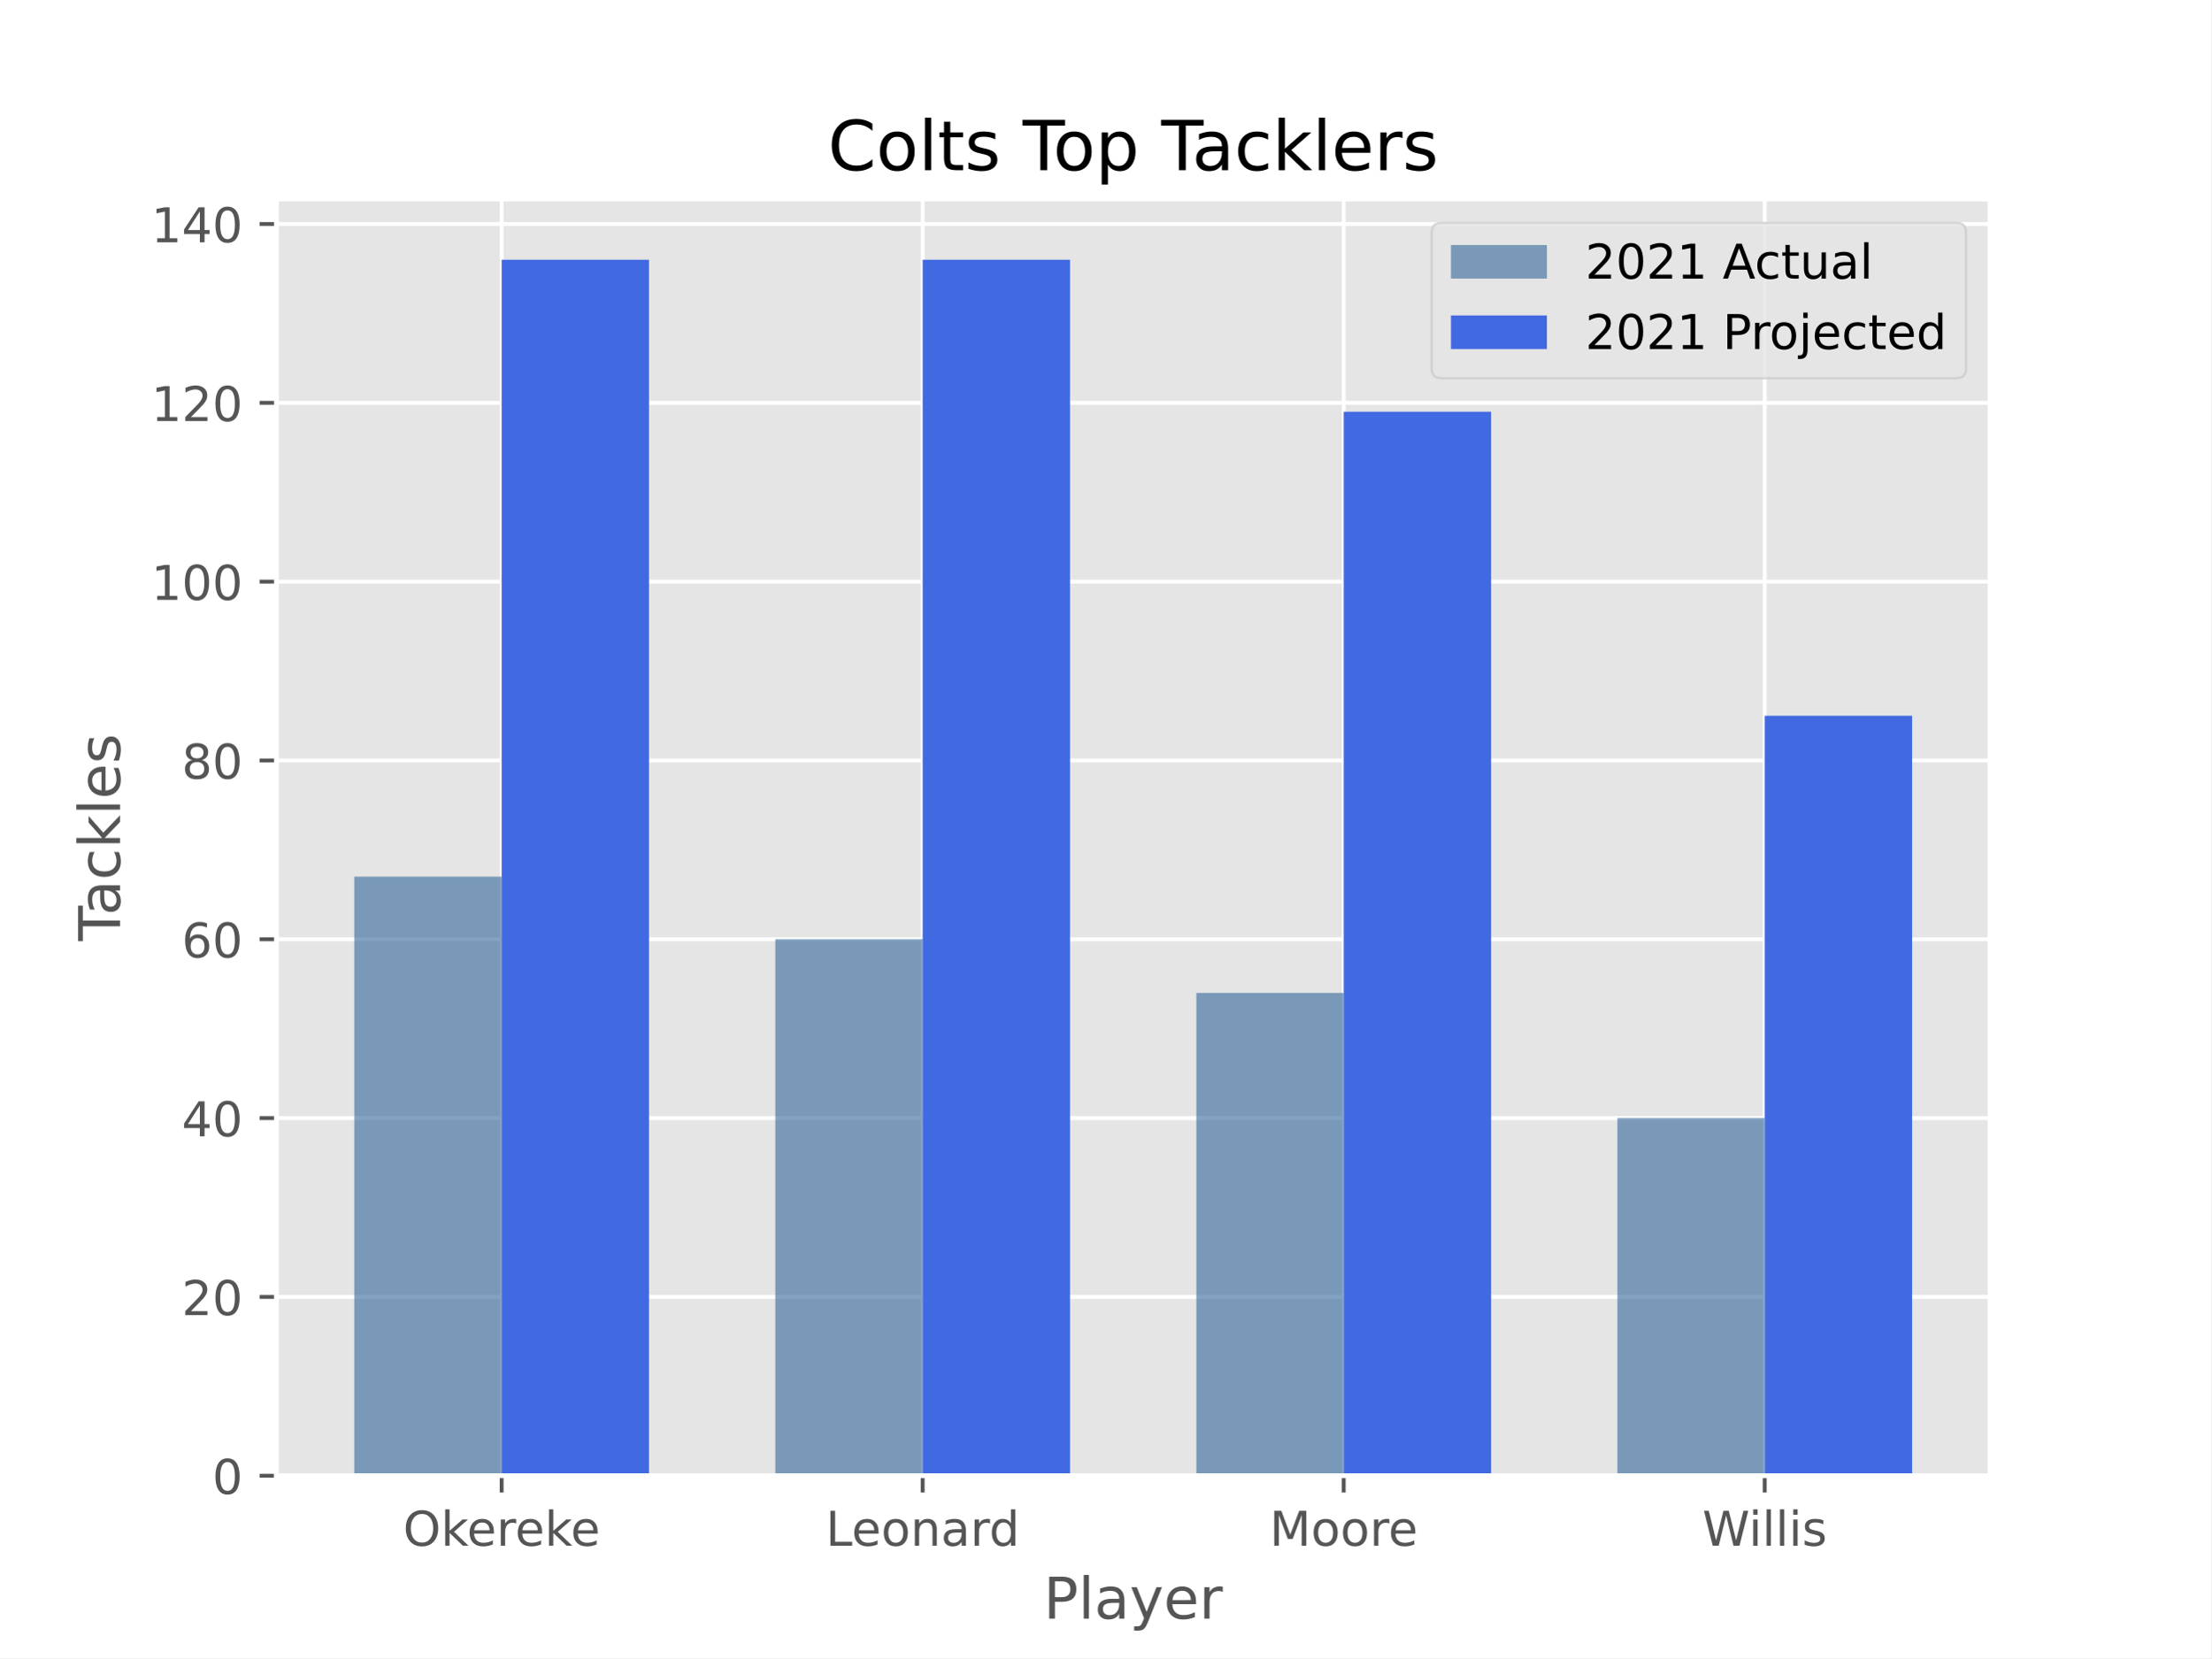
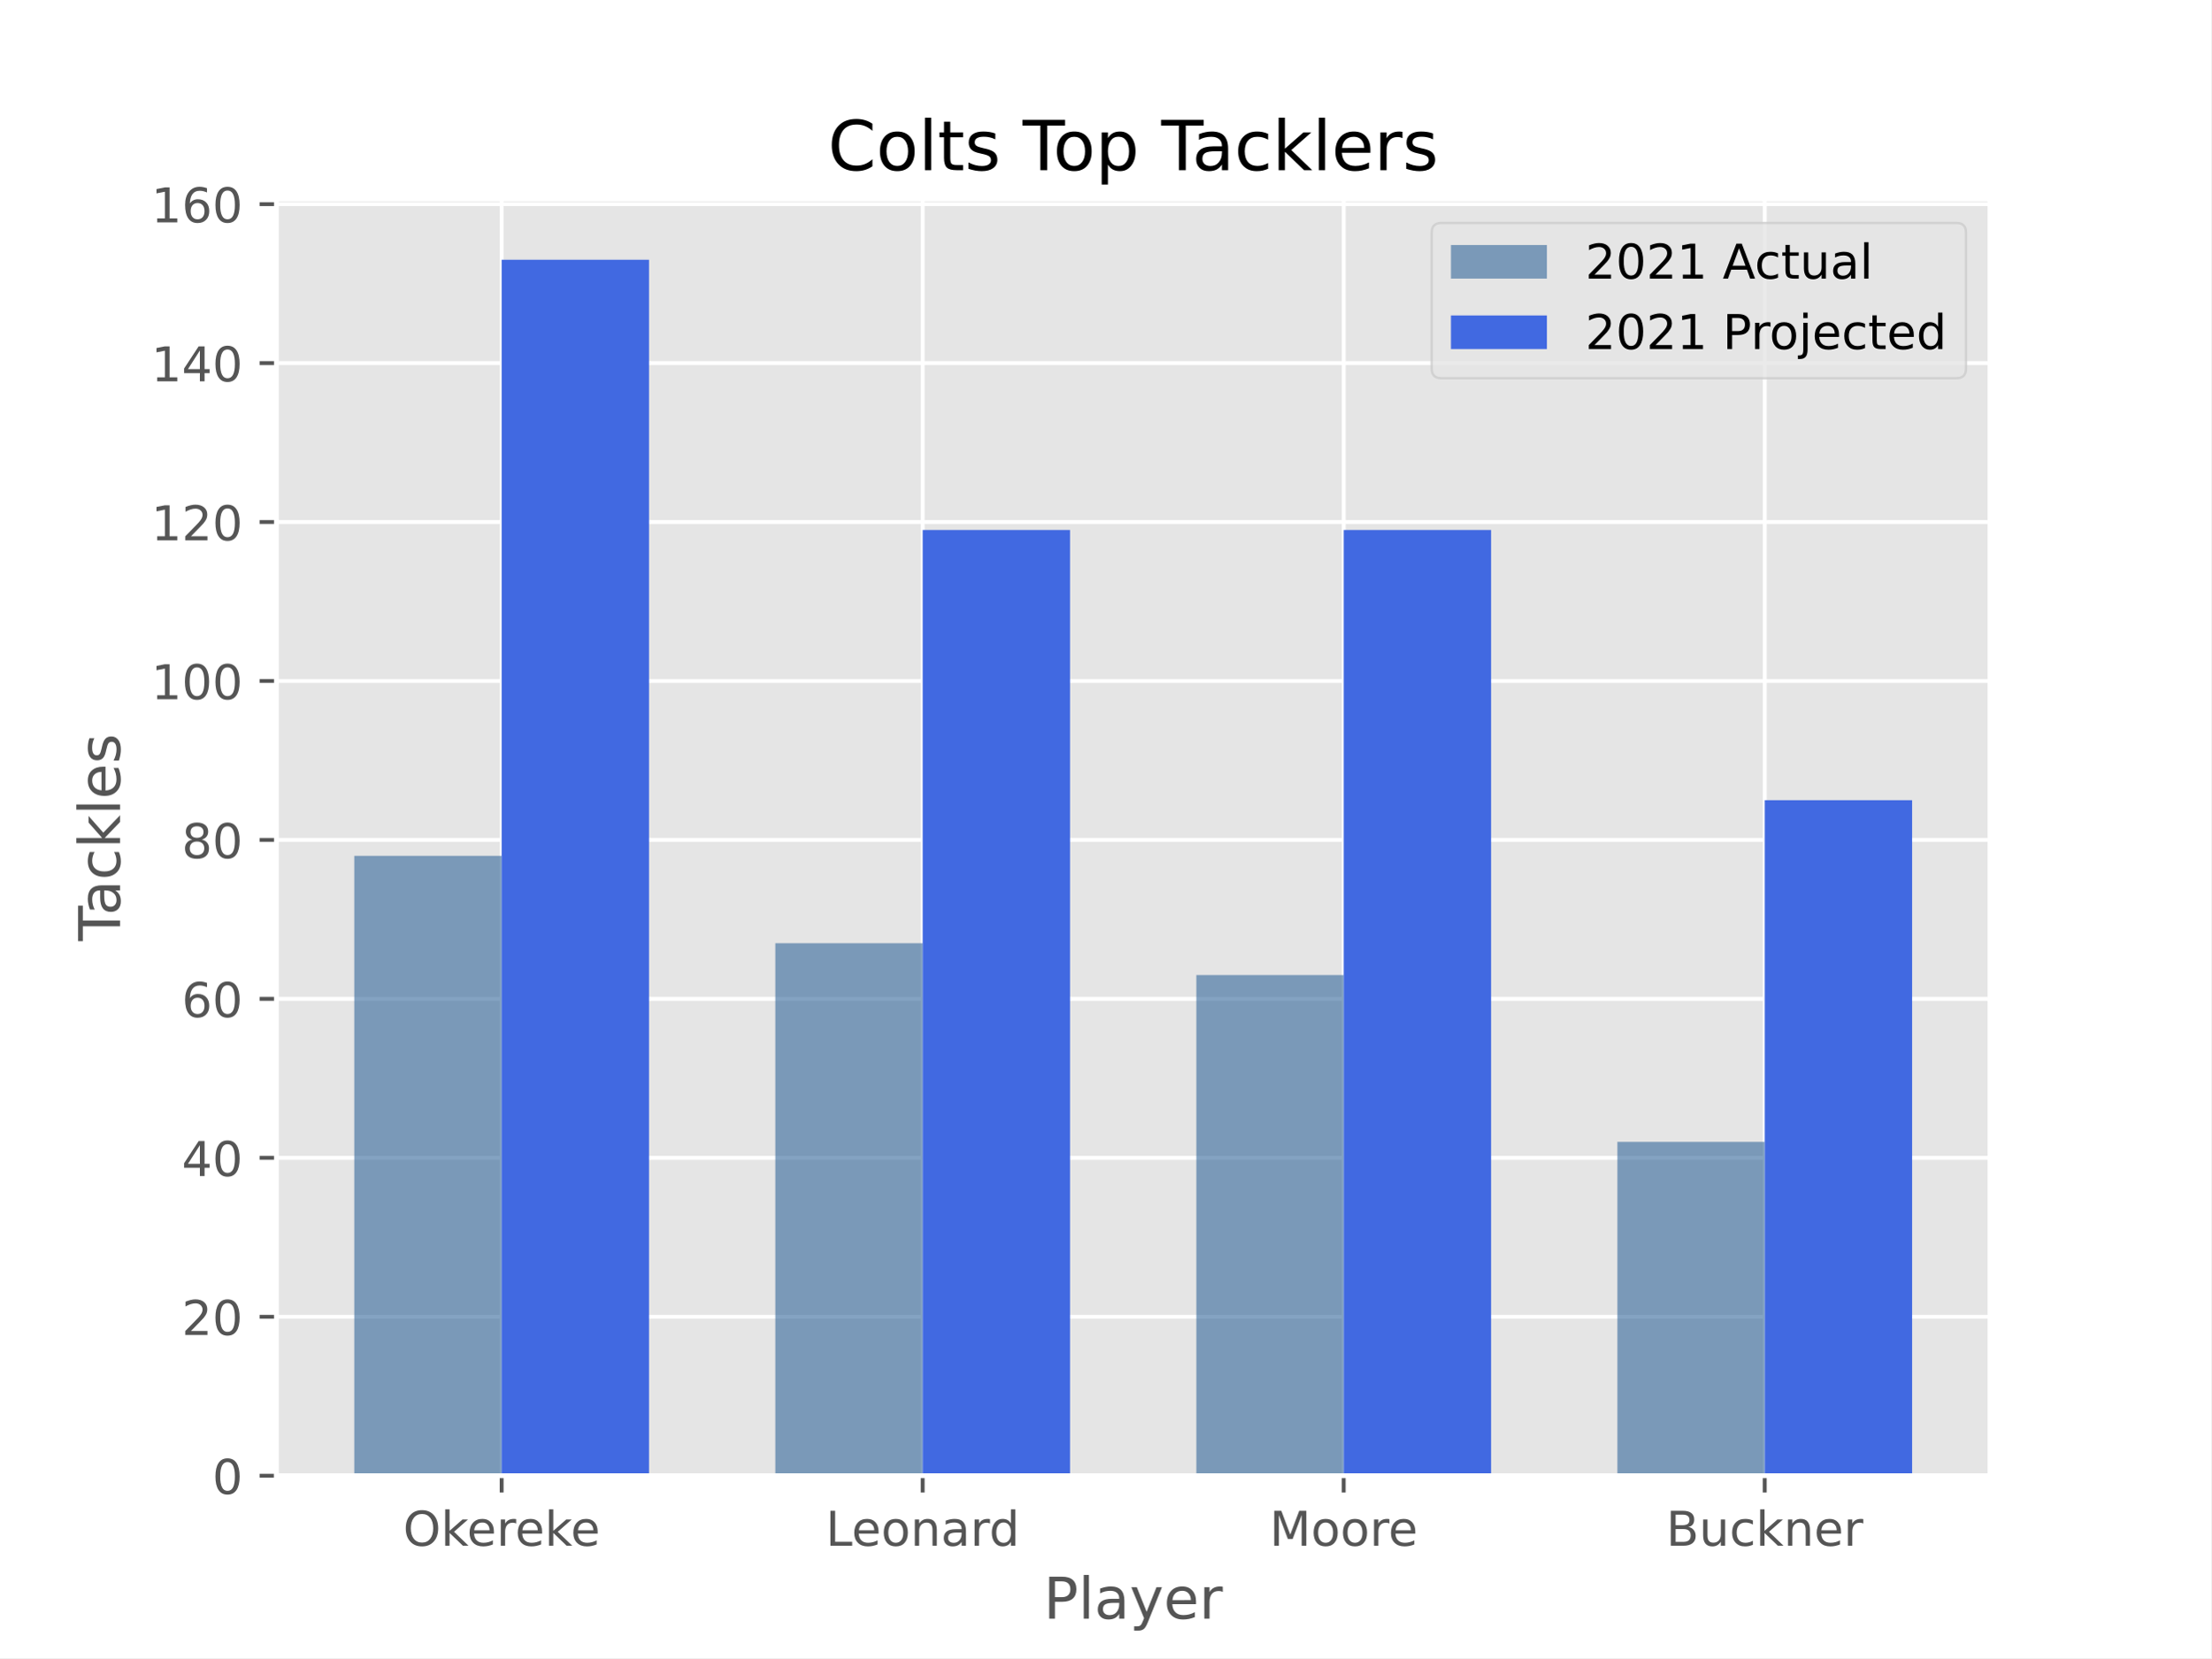
<svg xmlns="http://www.w3.org/2000/svg" xmlns:xlink="http://www.w3.org/1999/xlink" height="345.6pt" version="1.1" viewBox="0 0 460.8 345.6" width="460.8pt">
  <defs>
    <style type="text/css">*{stroke-linecap:butt;stroke-linejoin:round;}</style>
  </defs>
  <g id="figure_1">
    <g id="patch_1">
      <path d="M 0 345.6  L 460.8 345.6  L 460.8 0  L 0 0  z " style="fill:#ffffff;" />
    </g>
    <g id="axes_1">
      <g id="patch_2">
        <path d="M 57.6 307.584  L 414.72 307.584  L 414.72 41.472  L 57.6 41.472  z " style="fill:#e5e5e5;" />
      </g>
      <g id="matplotlib.axis_1">
        <g id="xtick_1">
          <g id="line2d_1">
-             <path clip-path="url(#p0b0ce4351d)" d="M 104.543 307.584  L 104.543 41.472  " style="fill:none;stroke:#ffffff;stroke-linecap:square;stroke-width:0.8;" />
+             <path clip-path="url(#p24db5b4d54)" d="M 104.543 307.584  L 104.543 41.472  " style="fill:none;stroke:#ffffff;stroke-linecap:square;stroke-width:0.8;" />
          </g>
          <g id="line2d_2">
            <defs>
-               <path d="M 0 0  L 0 3.5  " id="m2aa3d19a23" style="stroke:#555555;stroke-width:0.8;" />
-             </defs>
-             <g>
-               <use style="fill:#555555;stroke:#555555;stroke-width:0.8;" x="104.543" xlink:href="#m2aa3d19a23" y="307.584" />
+               <path d="M 0 0  L 0 3.5  " id="m5ac9a5801f" style="stroke:#555555;stroke-width:0.8;" />
+             </defs>
+             <g>
+               <use style="fill:#555555;stroke:#555555;stroke-width:0.8;" x="104.543" xlink:href="#m5ac9a5801f" y="307.584" />
            </g>
          </g>
          <g id="text_1">
            <g style="fill:#555555;" transform="translate(84.00657 322.1824)scale(0.1 -0.1)">
              <defs>
                <path d="M 2522 4238  Q 1834 4238 1429 3725  Q 1025 3213 1025 2328  Q 1025 1447 1429 934  Q 1834 422 2522 422  Q 3209 422 3611 934  Q 4013 1447 4013 2328  Q 4013 3213 3611 3725  Q 3209 4238 2522 4238  z M 2522 4750  Q 3503 4750 4090 4092  Q 4678 3434 4678 2328  Q 4678 1225 4090 567  Q 3503 -91 2522 -91  Q 1538 -91 948 565  Q 359 1222 359 2328  Q 359 3434 948 4092  Q 1538 4750 2522 4750  z " id="DejaVuSans-4f" transform="scale(0.015625)" />
                <path d="M 581 4863  L 1159 4863  L 1159 1991  L 2875 3500  L 3609 3500  L 1753 1863  L 3688 0  L 2938 0  L 1159 1709  L 1159 0  L 581 0  L 581 4863  z " id="DejaVuSans-6b" transform="scale(0.015625)" />
                <path d="M 3597 1894  L 3597 1613  L 953 1613  Q 991 1019 1311 708  Q 1631 397 2203 397  Q 2534 397 2845 478  Q 3156 559 3463 722  L 3463 178  Q 3153 47 2828 -22  Q 2503 -91 2169 -91  Q 1331 -91 842 396  Q 353 884 353 1716  Q 353 2575 817 3079  Q 1281 3584 2069 3584  Q 2775 3584 3186 3129  Q 3597 2675 3597 1894  z M 3022 2063  Q 3016 2534 2758 2815  Q 2500 3097 2075 3097  Q 1594 3097 1305 2825  Q 1016 2553 972 2059  L 3022 2063  z " id="DejaVuSans-65" transform="scale(0.015625)" />
                <path d="M 2631 2963  Q 2534 3019 2420 3045  Q 2306 3072 2169 3072  Q 1681 3072 1420 2755  Q 1159 2438 1159 1844  L 1159 0  L 581 0  L 581 3500  L 1159 3500  L 1159 2956  Q 1341 3275 1631 3429  Q 1922 3584 2338 3584  Q 2397 3584 2469 3576  Q 2541 3569 2628 3553  L 2631 2963  z " id="DejaVuSans-72" transform="scale(0.015625)" />
              </defs>
              <use xlink:href="#DejaVuSans-4f" />
              <use x="78.711" xlink:href="#DejaVuSans-6b" />
              <use x="132.996" xlink:href="#DejaVuSans-65" />
              <use x="194.52" xlink:href="#DejaVuSans-72" />
              <use x="233.383" xlink:href="#DejaVuSans-65" />
              <use x="294.906" xlink:href="#DejaVuSans-6b" />
              <use x="349.191" xlink:href="#DejaVuSans-65" />
            </g>
          </g>
        </g>
        <g id="xtick_2">
          <g id="line2d_3">
-             <path clip-path="url(#p0b0ce4351d)" d="M 192.288 307.584  L 192.288 41.472  " style="fill:none;stroke:#ffffff;stroke-linecap:square;stroke-width:0.8;" />
+             <path clip-path="url(#p24db5b4d54)" d="M 192.288 307.584  L 192.288 41.472  " style="fill:none;stroke:#ffffff;stroke-linecap:square;stroke-width:0.8;" />
          </g>
          <g id="line2d_4">
            <g>
-               <use style="fill:#555555;stroke:#555555;stroke-width:0.8;" x="192.288" xlink:href="#m2aa3d19a23" y="307.584" />
+               <use style="fill:#555555;stroke:#555555;stroke-width:0.8;" x="192.288" xlink:href="#m5ac9a5801f" y="307.584" />
            </g>
          </g>
          <g id="text_2">
            <g style="fill:#555555;" transform="translate(172.0784 322.1824)scale(0.1 -0.1)">
              <defs>
                <path d="M 628 4666  L 1259 4666  L 1259 531  L 3531 531  L 3531 0  L 628 0  L 628 4666  z " id="DejaVuSans-4c" transform="scale(0.015625)" />
                <path d="M 1959 3097  Q 1497 3097 1228 2736  Q 959 2375 959 1747  Q 959 1119 1226 758  Q 1494 397 1959 397  Q 2419 397 2687 759  Q 2956 1122 2956 1747  Q 2956 2369 2687 2733  Q 2419 3097 1959 3097  z M 1959 3584  Q 2709 3584 3137 3096  Q 3566 2609 3566 1747  Q 3566 888 3137 398  Q 2709 -91 1959 -91  Q 1206 -91 779 398  Q 353 888 353 1747  Q 353 2609 779 3096  Q 1206 3584 1959 3584  z " id="DejaVuSans-6f" transform="scale(0.015625)" />
                <path d="M 3513 2113  L 3513 0  L 2938 0  L 2938 2094  Q 2938 2591 2744 2837  Q 2550 3084 2163 3084  Q 1697 3084 1428 2787  Q 1159 2491 1159 1978  L 1159 0  L 581 0  L 581 3500  L 1159 3500  L 1159 2956  Q 1366 3272 1645 3428  Q 1925 3584 2291 3584  Q 2894 3584 3203 3211  Q 3513 2838 3513 2113  z " id="DejaVuSans-6e" transform="scale(0.015625)" />
                <path d="M 2194 1759  Q 1497 1759 1228 1600  Q 959 1441 959 1056  Q 959 750 1161 570  Q 1363 391 1709 391  Q 2188 391 2477 730  Q 2766 1069 2766 1631  L 2766 1759  L 2194 1759  z M 3341 1997  L 3341 0  L 2766 0  L 2766 531  Q 2569 213 2275 61  Q 1981 -91 1556 -91  Q 1019 -91 701 211  Q 384 513 384 1019  Q 384 1609 779 1909  Q 1175 2209 1959 2209  L 2766 2209  L 2766 2266  Q 2766 2663 2505 2880  Q 2244 3097 1772 3097  Q 1472 3097 1187 3025  Q 903 2953 641 2809  L 641 3341  Q 956 3463 1253 3523  Q 1550 3584 1831 3584  Q 2591 3584 2966 3190  Q 3341 2797 3341 1997  z " id="DejaVuSans-61" transform="scale(0.015625)" />
                <path d="M 2906 2969  L 2906 4863  L 3481 4863  L 3481 0  L 2906 0  L 2906 525  Q 2725 213 2448 61  Q 2172 -91 1784 -91  Q 1150 -91 751 415  Q 353 922 353 1747  Q 353 2572 751 3078  Q 1150 3584 1784 3584  Q 2172 3584 2448 3432  Q 2725 3281 2906 2969  z M 947 1747  Q 947 1113 1208 752  Q 1469 391 1925 391  Q 2381 391 2643 752  Q 2906 1113 2906 1747  Q 2906 2381 2643 2742  Q 2381 3103 1925 3103  Q 1469 3103 1208 2742  Q 947 2381 947 1747  z " id="DejaVuSans-64" transform="scale(0.015625)" />
              </defs>
              <use xlink:href="#DejaVuSans-4c" />
              <use x="53.963" xlink:href="#DejaVuSans-65" />
              <use x="115.486" xlink:href="#DejaVuSans-6f" />
              <use x="176.668" xlink:href="#DejaVuSans-6e" />
              <use x="240.047" xlink:href="#DejaVuSans-61" />
              <use x="301.326" xlink:href="#DejaVuSans-72" />
              <use x="340.689" xlink:href="#DejaVuSans-64" />
            </g>
          </g>
        </g>
        <g id="xtick_3">
          <g id="line2d_5">
-             <path clip-path="url(#p0b0ce4351d)" d="M 280.032 307.584  L 280.032 41.472  " style="fill:none;stroke:#ffffff;stroke-linecap:square;stroke-width:0.8;" />
+             <path clip-path="url(#p24db5b4d54)" d="M 280.032 307.584  L 280.032 41.472  " style="fill:none;stroke:#ffffff;stroke-linecap:square;stroke-width:0.8;" />
          </g>
          <g id="line2d_6">
            <g>
-               <use style="fill:#555555;stroke:#555555;stroke-width:0.8;" x="280.032" xlink:href="#m2aa3d19a23" y="307.584" />
+               <use style="fill:#555555;stroke:#555555;stroke-width:0.8;" x="280.032" xlink:href="#m5ac9a5801f" y="307.584" />
            </g>
          </g>
          <g id="text_3">
            <g style="fill:#555555;" transform="translate(264.5799 322.1824)scale(0.1 -0.1)">
              <defs>
                <path d="M 628 4666  L 1569 4666  L 2759 1491  L 3956 4666  L 4897 4666  L 4897 0  L 4281 0  L 4281 4097  L 3078 897  L 2444 897  L 1241 4097  L 1241 0  L 628 0  L 628 4666  z " id="DejaVuSans-4d" transform="scale(0.015625)" />
              </defs>
              <use xlink:href="#DejaVuSans-4d" />
              <use x="86.279" xlink:href="#DejaVuSans-6f" />
              <use x="147.461" xlink:href="#DejaVuSans-6f" />
              <use x="208.643" xlink:href="#DejaVuSans-72" />
              <use x="247.506" xlink:href="#DejaVuSans-65" />
            </g>
          </g>
        </g>
        <g id="xtick_4">
          <g id="line2d_7">
-             <path clip-path="url(#p0b0ce4351d)" d="M 367.777 307.584  L 367.777 41.472  " style="fill:none;stroke:#ffffff;stroke-linecap:square;stroke-width:0.8;" />
+             <path clip-path="url(#p24db5b4d54)" d="M 367.777 307.584  L 367.777 41.472  " style="fill:none;stroke:#ffffff;stroke-linecap:square;stroke-width:0.8;" />
          </g>
          <g id="line2d_8">
            <g>
-               <use style="fill:#555555;stroke:#555555;stroke-width:0.8;" x="367.777" xlink:href="#m2aa3d19a23" y="307.584" />
+               <use style="fill:#555555;stroke:#555555;stroke-width:0.8;" x="367.777" xlink:href="#m5ac9a5801f" y="307.584" />
            </g>
          </g>
          <g id="text_4">
-             <g style="fill:#555555;" transform="translate(354.7845 322.1824)scale(0.1 -0.1)">
-               <defs>
-                 <path d="M 213 4666  L 850 4666  L 1831 722  L 2809 4666  L 3519 4666  L 4500 722  L 5478 4666  L 6119 4666  L 4947 0  L 4153 0  L 3169 4050  L 2175 0  L 1381 0  L 213 4666  z " id="DejaVuSans-57" transform="scale(0.015625)" />
-                 <path d="M 603 3500  L 1178 3500  L 1178 0  L 603 0  L 603 3500  z M 603 4863  L 1178 4863  L 1178 4134  L 603 4134  L 603 4863  z " id="DejaVuSans-69" transform="scale(0.015625)" />
-                 <path d="M 603 4863  L 1178 4863  L 1178 0  L 603 0  L 603 4863  z " id="DejaVuSans-6c" transform="scale(0.015625)" />
-                 <path d="M 2834 3397  L 2834 2853  Q 2591 2978 2328 3040  Q 2066 3103 1784 3103  Q 1356 3103 1142 2972  Q 928 2841 928 2578  Q 928 2378 1081 2264  Q 1234 2150 1697 2047  L 1894 2003  Q 2506 1872 2764 1633  Q 3022 1394 3022 966  Q 3022 478 2636 193  Q 2250 -91 1575 -91  Q 1294 -91 989 -36  Q 684 19 347 128  L 347 722  Q 666 556 975 473  Q 1284 391 1588 391  Q 1994 391 2212 530  Q 2431 669 2431 922  Q 2431 1156 2273 1281  Q 2116 1406 1581 1522  L 1381 1569  Q 847 1681 609 1914  Q 372 2147 372 2553  Q 372 3047 722 3315  Q 1072 3584 1716 3584  Q 2034 3584 2315 3537  Q 2597 3491 2834 3397  z " id="DejaVuSans-73" transform="scale(0.015625)" />
-               </defs>
-               <use xlink:href="#DejaVuSans-57" />
-               <use x="96.627" xlink:href="#DejaVuSans-69" />
-               <use x="124.41" xlink:href="#DejaVuSans-6c" />
-               <use x="152.193" xlink:href="#DejaVuSans-6c" />
-               <use x="179.977" xlink:href="#DejaVuSans-69" />
-               <use x="207.76" xlink:href="#DejaVuSans-73" />
+             <g style="fill:#555555;" transform="translate(347.2322 322.1824)scale(0.1 -0.1)">
+               <defs>
+                 <path d="M 1259 2228  L 1259 519  L 2272 519  Q 2781 519 3026 730  Q 3272 941 3272 1375  Q 3272 1813 3026 2020  Q 2781 2228 2272 2228  L 1259 2228  z M 1259 4147  L 1259 2741  L 2194 2741  Q 2656 2741 2882 2914  Q 3109 3088 3109 3444  Q 3109 3797 2882 3972  Q 2656 4147 2194 4147  L 1259 4147  z M 628 4666  L 2241 4666  Q 2963 4666 3353 4366  Q 3744 4066 3744 3513  Q 3744 3084 3544 2831  Q 3344 2578 2956 2516  Q 3422 2416 3680 2098  Q 3938 1781 3938 1306  Q 3938 681 3513 340  Q 3088 0 2303 0  L 628 0  L 628 4666  z " id="DejaVuSans-42" transform="scale(0.015625)" />
+                 <path d="M 544 1381  L 544 3500  L 1119 3500  L 1119 1403  Q 1119 906 1312 657  Q 1506 409 1894 409  Q 2359 409 2629 706  Q 2900 1003 2900 1516  L 2900 3500  L 3475 3500  L 3475 0  L 2900 0  L 2900 538  Q 2691 219 2414 64  Q 2138 -91 1772 -91  Q 1169 -91 856 284  Q 544 659 544 1381  z M 1991 3584  L 1991 3584  z " id="DejaVuSans-75" transform="scale(0.015625)" />
+                 <path d="M 3122 3366  L 3122 2828  Q 2878 2963 2633 3030  Q 2388 3097 2138 3097  Q 1578 3097 1268 2742  Q 959 2388 959 1747  Q 959 1106 1268 751  Q 1578 397 2138 397  Q 2388 397 2633 464  Q 2878 531 3122 666  L 3122 134  Q 2881 22 2623 -34  Q 2366 -91 2075 -91  Q 1284 -91 818 406  Q 353 903 353 1747  Q 353 2603 823 3093  Q 1294 3584 2113 3584  Q 2378 3584 2631 3529  Q 2884 3475 3122 3366  z " id="DejaVuSans-63" transform="scale(0.015625)" />
+               </defs>
+               <use xlink:href="#DejaVuSans-42" />
+               <use x="68.604" xlink:href="#DejaVuSans-75" />
+               <use x="131.982" xlink:href="#DejaVuSans-63" />
+               <use x="186.963" xlink:href="#DejaVuSans-6b" />
+               <use x="244.873" xlink:href="#DejaVuSans-6e" />
+               <use x="308.252" xlink:href="#DejaVuSans-65" />
+               <use x="369.775" xlink:href="#DejaVuSans-72" />
            </g>
          </g>
        </g>
        <g id="text_5">
          <g style="fill:#555555;" transform="translate(217.4888 337.3802)scale(0.12 -0.12)">
            <defs>
              <path d="M 1259 4147  L 1259 2394  L 2053 2394  Q 2494 2394 2734 2622  Q 2975 2850 2975 3272  Q 2975 3691 2734 3919  Q 2494 4147 2053 4147  L 1259 4147  z M 628 4666  L 2053 4666  Q 2838 4666 3239 4311  Q 3641 3956 3641 3272  Q 3641 2581 3239 2228  Q 2838 1875 2053 1875  L 1259 1875  L 1259 0  L 628 0  L 628 4666  z " id="DejaVuSans-50" transform="scale(0.015625)" />
+               <path d="M 603 4863  L 1178 4863  L 1178 0  L 603 0  L 603 4863  z " id="DejaVuSans-6c" transform="scale(0.015625)" />
              <path d="M 2059 -325  Q 1816 -950 1584 -1140  Q 1353 -1331 966 -1331  L 506 -1331  L 506 -850  L 844 -850  Q 1081 -850 1212 -737  Q 1344 -625 1503 -206  L 1606 56  L 191 3500  L 800 3500  L 1894 763  L 2988 3500  L 3597 3500  L 2059 -325  z " id="DejaVuSans-79" transform="scale(0.015625)" />
            </defs>
            <use xlink:href="#DejaVuSans-50" />
            <use x="60.303" xlink:href="#DejaVuSans-6c" />
            <use x="88.086" xlink:href="#DejaVuSans-61" />
            <use x="149.365" xlink:href="#DejaVuSans-79" />
            <use x="208.545" xlink:href="#DejaVuSans-65" />
            <use x="270.068" xlink:href="#DejaVuSans-72" />
          </g>
        </g>
      </g>
      <g id="matplotlib.axis_2">
        <g id="ytick_1">
          <g id="line2d_9">
-             <path clip-path="url(#p0b0ce4351d)" d="M 57.6 307.584  L 414.72 307.584  " style="fill:none;stroke:#ffffff;stroke-linecap:square;stroke-width:0.8;" />
+             <path clip-path="url(#p24db5b4d54)" d="M 57.6 307.584  L 414.72 307.584  " style="fill:none;stroke:#ffffff;stroke-linecap:square;stroke-width:0.8;" />
          </g>
          <g id="line2d_10">
            <defs>
-               <path d="M 0 0  L -3.5 0  " id="m1b03a08c2b" style="stroke:#555555;stroke-width:0.8;" />
-             </defs>
-             <g>
-               <use style="fill:#555555;stroke:#555555;stroke-width:0.8;" x="57.6" xlink:href="#m1b03a08c2b" y="307.584" />
+               <path d="M 0 0  L -3.5 0  " id="m548e62118c" style="stroke:#555555;stroke-width:0.8;" />
+             </defs>
+             <g>
+               <use style="fill:#555555;stroke:#555555;stroke-width:0.8;" x="57.6" xlink:href="#m548e62118c" y="307.584" />
            </g>
          </g>
          <g id="text_6">
            <g style="fill:#555555;" transform="translate(44.2375 311.3832)scale(0.1 -0.1)">
              <defs>
                <path d="M 2034 4250  Q 1547 4250 1301 3770  Q 1056 3291 1056 2328  Q 1056 1369 1301 889  Q 1547 409 2034 409  Q 2525 409 2770 889  Q 3016 1369 3016 2328  Q 3016 3291 2770 3770  Q 2525 4250 2034 4250  z M 2034 4750  Q 2819 4750 3233 4129  Q 3647 3509 3647 2328  Q 3647 1150 3233 529  Q 2819 -91 2034 -91  Q 1250 -91 836 529  Q 422 1150 422 2328  Q 422 3509 836 4129  Q 1250 4750 2034 4750  z " id="DejaVuSans-30" transform="scale(0.015625)" />
              </defs>
              <use xlink:href="#DejaVuSans-30" />
            </g>
          </g>
        </g>
        <g id="ytick_2">
          <g id="line2d_11">
-             <path clip-path="url(#p0b0ce4351d)" d="M 57.6 270.313  L 414.72 270.313  " style="fill:none;stroke:#ffffff;stroke-linecap:square;stroke-width:0.8;" />
+             <path clip-path="url(#p24db5b4d54)" d="M 57.6 274.455  L 414.72 274.455  " style="fill:none;stroke:#ffffff;stroke-linecap:square;stroke-width:0.8;" />
          </g>
          <g id="line2d_12">
            <g>
-               <use style="fill:#555555;stroke:#555555;stroke-width:0.8;" x="57.6" xlink:href="#m1b03a08c2b" y="270.313" />
+               <use style="fill:#555555;stroke:#555555;stroke-width:0.8;" x="57.6" xlink:href="#m548e62118c" y="274.455" />
            </g>
          </g>
          <g id="text_7">
-             <g style="fill:#555555;" transform="translate(37.875 274.1126)scale(0.1 -0.1)">
+             <g style="fill:#555555;" transform="translate(37.875 278.2538)scale(0.1 -0.1)">
              <defs>
                <path d="M 1228 531  L 3431 531  L 3431 0  L 469 0  L 469 531  Q 828 903 1448 1529  Q 2069 2156 2228 2338  Q 2531 2678 2651 2914  Q 2772 3150 2772 3378  Q 2772 3750 2511 3984  Q 2250 4219 1831 4219  Q 1534 4219 1204 4116  Q 875 4013 500 3803  L 500 4441  Q 881 4594 1212 4672  Q 1544 4750 1819 4750  Q 2544 4750 2975 4387  Q 3406 4025 3406 3419  Q 3406 3131 3298 2873  Q 3191 2616 2906 2266  Q 2828 2175 2409 1742  Q 1991 1309 1228 531  z " id="DejaVuSans-32" transform="scale(0.015625)" />
              </defs>
              <use xlink:href="#DejaVuSans-32" />
              <use x="63.623" xlink:href="#DejaVuSans-30" />
            </g>
          </g>
        </g>
        <g id="ytick_3">
          <g id="line2d_13">
-             <path clip-path="url(#p0b0ce4351d)" d="M 57.6 233.043  L 414.72 233.043  " style="fill:none;stroke:#ffffff;stroke-linecap:square;stroke-width:0.8;" />
+             <path clip-path="url(#p24db5b4d54)" d="M 57.6 241.325  L 414.72 241.325  " style="fill:none;stroke:#ffffff;stroke-linecap:square;stroke-width:0.8;" />
          </g>
          <g id="line2d_14">
            <g>
-               <use style="fill:#555555;stroke:#555555;stroke-width:0.8;" x="57.6" xlink:href="#m1b03a08c2b" y="233.043" />
+               <use style="fill:#555555;stroke:#555555;stroke-width:0.8;" x="57.6" xlink:href="#m548e62118c" y="241.325" />
            </g>
          </g>
          <g id="text_8">
-             <g style="fill:#555555;" transform="translate(37.875 236.842)scale(0.1 -0.1)">
+             <g style="fill:#555555;" transform="translate(37.875 245.1244)scale(0.1 -0.1)">
              <defs>
                <path d="M 2419 4116  L 825 1625  L 2419 1625  L 2419 4116  z M 2253 4666  L 3047 4666  L 3047 1625  L 3713 1625  L 3713 1100  L 3047 1100  L 3047 0  L 2419 0  L 2419 1100  L 313 1100  L 313 1709  L 2253 4666  z " id="DejaVuSans-34" transform="scale(0.015625)" />
              </defs>
              <use xlink:href="#DejaVuSans-34" />
              <use x="63.623" xlink:href="#DejaVuSans-30" />
            </g>
          </g>
        </g>
        <g id="ytick_4">
          <g id="line2d_15">
-             <path clip-path="url(#p0b0ce4351d)" d="M 57.6 195.772  L 414.72 195.772  " style="fill:none;stroke:#ffffff;stroke-linecap:square;stroke-width:0.8;" />
+             <path clip-path="url(#p24db5b4d54)" d="M 57.6 208.196  L 414.72 208.196  " style="fill:none;stroke:#ffffff;stroke-linecap:square;stroke-width:0.8;" />
          </g>
          <g id="line2d_16">
            <g>
-               <use style="fill:#555555;stroke:#555555;stroke-width:0.8;" x="57.6" xlink:href="#m1b03a08c2b" y="195.772" />
+               <use style="fill:#555555;stroke:#555555;stroke-width:0.8;" x="57.6" xlink:href="#m548e62118c" y="208.196" />
            </g>
          </g>
          <g id="text_9">
-             <g style="fill:#555555;" transform="translate(37.875 199.5715)scale(0.1 -0.1)">
+             <g style="fill:#555555;" transform="translate(37.875 211.995)scale(0.1 -0.1)">
              <defs>
                <path d="M 2113 2584  Q 1688 2584 1439 2293  Q 1191 2003 1191 1497  Q 1191 994 1439 701  Q 1688 409 2113 409  Q 2538 409 2786 701  Q 3034 994 3034 1497  Q 3034 2003 2786 2293  Q 2538 2584 2113 2584  z M 3366 4563  L 3366 3988  Q 3128 4100 2886 4159  Q 2644 4219 2406 4219  Q 1781 4219 1451 3797  Q 1122 3375 1075 2522  Q 1259 2794 1537 2939  Q 1816 3084 2150 3084  Q 2853 3084 3261 2657  Q 3669 2231 3669 1497  Q 3669 778 3244 343  Q 2819 -91 2113 -91  Q 1303 -91 875 529  Q 447 1150 447 2328  Q 447 3434 972 4092  Q 1497 4750 2381 4750  Q 2619 4750 2861 4703  Q 3103 4656 3366 4563  z " id="DejaVuSans-36" transform="scale(0.015625)" />
              </defs>
              <use xlink:href="#DejaVuSans-36" />
              <use x="63.623" xlink:href="#DejaVuSans-30" />
            </g>
          </g>
        </g>
        <g id="ytick_5">
          <g id="line2d_17">
-             <path clip-path="url(#p0b0ce4351d)" d="M 57.6 158.502  L 414.72 158.502  " style="fill:none;stroke:#ffffff;stroke-linecap:square;stroke-width:0.8;" />
+             <path clip-path="url(#p24db5b4d54)" d="M 57.6 175.066  L 414.72 175.066  " style="fill:none;stroke:#ffffff;stroke-linecap:square;stroke-width:0.8;" />
          </g>
          <g id="line2d_18">
            <g>
-               <use style="fill:#555555;stroke:#555555;stroke-width:0.8;" x="57.6" xlink:href="#m1b03a08c2b" y="158.502" />
+               <use style="fill:#555555;stroke:#555555;stroke-width:0.8;" x="57.6" xlink:href="#m548e62118c" y="175.066" />
            </g>
          </g>
          <g id="text_10">
-             <g style="fill:#555555;" transform="translate(37.875 162.3009)scale(0.1 -0.1)">
+             <g style="fill:#555555;" transform="translate(37.875 178.8656)scale(0.1 -0.1)">
              <defs>
                <path d="M 2034 2216  Q 1584 2216 1326 1975  Q 1069 1734 1069 1313  Q 1069 891 1326 650  Q 1584 409 2034 409  Q 2484 409 2743 651  Q 3003 894 3003 1313  Q 3003 1734 2745 1975  Q 2488 2216 2034 2216  z M 1403 2484  Q 997 2584 770 2862  Q 544 3141 544 3541  Q 544 4100 942 4425  Q 1341 4750 2034 4750  Q 2731 4750 3128 4425  Q 3525 4100 3525 3541  Q 3525 3141 3298 2862  Q 3072 2584 2669 2484  Q 3125 2378 3379 2068  Q 3634 1759 3634 1313  Q 3634 634 3220 271  Q 2806 -91 2034 -91  Q 1263 -91 848 271  Q 434 634 434 1313  Q 434 1759 690 2068  Q 947 2378 1403 2484  z M 1172 3481  Q 1172 3119 1398 2916  Q 1625 2713 2034 2713  Q 2441 2713 2670 2916  Q 2900 3119 2900 3481  Q 2900 3844 2670 4047  Q 2441 4250 2034 4250  Q 1625 4250 1398 4047  Q 1172 3844 1172 3481  z " id="DejaVuSans-38" transform="scale(0.015625)" />
              </defs>
              <use xlink:href="#DejaVuSans-38" />
              <use x="63.623" xlink:href="#DejaVuSans-30" />
            </g>
          </g>
        </g>
        <g id="ytick_6">
          <g id="line2d_19">
-             <path clip-path="url(#p0b0ce4351d)" d="M 57.6 121.231  L 414.72 121.231  " style="fill:none;stroke:#ffffff;stroke-linecap:square;stroke-width:0.8;" />
+             <path clip-path="url(#p24db5b4d54)" d="M 57.6 141.937  L 414.72 141.937  " style="fill:none;stroke:#ffffff;stroke-linecap:square;stroke-width:0.8;" />
          </g>
          <g id="line2d_20">
            <g>
-               <use style="fill:#555555;stroke:#555555;stroke-width:0.8;" x="57.6" xlink:href="#m1b03a08c2b" y="121.231" />
+               <use style="fill:#555555;stroke:#555555;stroke-width:0.8;" x="57.6" xlink:href="#m548e62118c" y="141.937" />
            </g>
          </g>
          <g id="text_11">
-             <g style="fill:#555555;" transform="translate(31.5125 125.0303)scale(0.1 -0.1)">
+             <g style="fill:#555555;" transform="translate(31.5125 145.7362)scale(0.1 -0.1)">
              <defs>
                <path d="M 794 531  L 1825 531  L 1825 4091  L 703 3866  L 703 4441  L 1819 4666  L 2450 4666  L 2450 531  L 3481 531  L 3481 0  L 794 0  L 794 531  z " id="DejaVuSans-31" transform="scale(0.015625)" />
              </defs>
              <use xlink:href="#DejaVuSans-31" />
              <use x="63.623" xlink:href="#DejaVuSans-30" />
              <use x="127.246" xlink:href="#DejaVuSans-30" />
            </g>
          </g>
        </g>
        <g id="ytick_7">
          <g id="line2d_21">
-             <path clip-path="url(#p0b0ce4351d)" d="M 57.6 83.96  L 414.72 83.96  " style="fill:none;stroke:#ffffff;stroke-linecap:square;stroke-width:0.8;" />
+             <path clip-path="url(#p24db5b4d54)" d="M 57.6 108.808  L 414.72 108.808  " style="fill:none;stroke:#ffffff;stroke-linecap:square;stroke-width:0.8;" />
          </g>
          <g id="line2d_22">
            <g>
-               <use style="fill:#555555;stroke:#555555;stroke-width:0.8;" x="57.6" xlink:href="#m1b03a08c2b" y="83.96" />
+               <use style="fill:#555555;stroke:#555555;stroke-width:0.8;" x="57.6" xlink:href="#m548e62118c" y="108.808" />
            </g>
          </g>
          <g id="text_12">
-             <g style="fill:#555555;" transform="translate(31.5125 87.75969)scale(0.1 -0.1)">
+             <g style="fill:#555555;" transform="translate(31.5125 112.6067)scale(0.1 -0.1)">
              <use xlink:href="#DejaVuSans-31" />
              <use x="63.623" xlink:href="#DejaVuSans-32" />
              <use x="127.246" xlink:href="#DejaVuSans-30" />
            </g>
          </g>
        </g>
        <g id="ytick_8">
          <g id="line2d_23">
-             <path clip-path="url(#p0b0ce4351d)" d="M 57.6 46.69  L 414.72 46.69  " style="fill:none;stroke:#ffffff;stroke-linecap:square;stroke-width:0.8;" />
+             <path clip-path="url(#p24db5b4d54)" d="M 57.6 75.678  L 414.72 75.678  " style="fill:none;stroke:#ffffff;stroke-linecap:square;stroke-width:0.8;" />
          </g>
          <g id="line2d_24">
            <g>
-               <use style="fill:#555555;stroke:#555555;stroke-width:0.8;" x="57.6" xlink:href="#m1b03a08c2b" y="46.69" />
+               <use style="fill:#555555;stroke:#555555;stroke-width:0.8;" x="57.6" xlink:href="#m548e62118c" y="75.678" />
            </g>
          </g>
          <g id="text_13">
-             <g style="fill:#555555;" transform="translate(31.5125 50.4891)scale(0.1 -0.1)">
+             <g style="fill:#555555;" transform="translate(31.5125 79.47734)scale(0.1 -0.1)">
              <use xlink:href="#DejaVuSans-31" />
              <use x="63.623" xlink:href="#DejaVuSans-34" />
              <use x="127.246" xlink:href="#DejaVuSans-30" />
            </g>
          </g>
        </g>
-         <g id="text_14">
+         <g id="ytick_9">
+           <g id="line2d_25">
+             <path clip-path="url(#p24db5b4d54)" d="M 57.6 42.549  L 414.72 42.549  " style="fill:none;stroke:#ffffff;stroke-linecap:square;stroke-width:0.8;" />
+           </g>
+           <g id="line2d_26">
+             <g>
+               <use style="fill:#555555;stroke:#555555;stroke-width:0.8;" x="57.6" xlink:href="#m548e62118c" y="42.549" />
+             </g>
+           </g>
+           <g id="text_14">
+             <g style="fill:#555555;" transform="translate(31.5125 46.34792)scale(0.1 -0.1)">
+               <use xlink:href="#DejaVuSans-31" />
+               <use x="63.623" xlink:href="#DejaVuSans-36" />
+               <use x="127.246" xlink:href="#DejaVuSans-30" />
+             </g>
+           </g>
+         </g>
+         <g id="text_15">
          <g style="fill:#555555;" transform="translate(25.01687 196.1374)rotate(-90)scale(0.12 -0.12)">
            <defs>
              <path d="M -19 4666  L 3928 4666  L 3928 4134  L 2272 4134  L 2272 0  L 1638 0  L 1638 4134  L -19 4134  L -19 4666  z " id="DejaVuSans-54" transform="scale(0.015625)" />
-               <path d="M 3122 3366  L 3122 2828  Q 2878 2963 2633 3030  Q 2388 3097 2138 3097  Q 1578 3097 1268 2742  Q 959 2388 959 1747  Q 959 1106 1268 751  Q 1578 397 2138 397  Q 2388 397 2633 464  Q 2878 531 3122 666  L 3122 134  Q 2881 22 2623 -34  Q 2366 -91 2075 -91  Q 1284 -91 818 406  Q 353 903 353 1747  Q 353 2603 823 3093  Q 1294 3584 2113 3584  Q 2378 3584 2631 3529  Q 2884 3475 3122 3366  z " id="DejaVuSans-63" transform="scale(0.015625)" />
+               <path d="M 2834 3397  L 2834 2853  Q 2591 2978 2328 3040  Q 2066 3103 1784 3103  Q 1356 3103 1142 2972  Q 928 2841 928 2578  Q 928 2378 1081 2264  Q 1234 2150 1697 2047  L 1894 2003  Q 2506 1872 2764 1633  Q 3022 1394 3022 966  Q 3022 478 2636 193  Q 2250 -91 1575 -91  Q 1294 -91 989 -36  Q 684 19 347 128  L 347 722  Q 666 556 975 473  Q 1284 391 1588 391  Q 1994 391 2212 530  Q 2431 669 2431 922  Q 2431 1156 2273 1281  Q 2116 1406 1581 1522  L 1381 1569  Q 847 1681 609 1914  Q 372 2147 372 2553  Q 372 3047 722 3315  Q 1072 3584 1716 3584  Q 2034 3584 2315 3537  Q 2597 3491 2834 3397  z " id="DejaVuSans-73" transform="scale(0.015625)" />
            </defs>
            <use xlink:href="#DejaVuSans-54" />
            <use x="44.584" xlink:href="#DejaVuSans-61" />
            <use x="105.863" xlink:href="#DejaVuSans-63" />
            <use x="160.844" xlink:href="#DejaVuSans-6b" />
            <use x="218.754" xlink:href="#DejaVuSans-6c" />
            <use x="246.537" xlink:href="#DejaVuSans-65" />
            <use x="308.061" xlink:href="#DejaVuSans-73" />
          </g>
        </g>
      </g>
      <g id="patch_3">
-         <path clip-path="url(#p0b0ce4351d)" d="M 73.833 307.584  L 104.543 307.584  L 104.543 182.728  L 73.833 182.728  z " style="fill:#336699;fill-opacity:0.6;" />
+         <path clip-path="url(#p24db5b4d54)" d="M 73.833 307.584  L 104.543 307.584  L 104.543 178.379  L 73.833 178.379  z " style="fill:#336699;fill-opacity:0.6;" />
      </g>
      <g id="patch_4">
-         <path clip-path="url(#p0b0ce4351d)" d="M 161.577 307.584  L 192.288 307.584  L 192.288 195.772  L 161.577 195.772  z " style="fill:#336699;fill-opacity:0.6;" />
+         <path clip-path="url(#p24db5b4d54)" d="M 161.577 307.584  L 192.288 307.584  L 192.288 196.6  L 161.577 196.6  z " style="fill:#336699;fill-opacity:0.6;" />
      </g>
      <g id="patch_5">
-         <path clip-path="url(#p0b0ce4351d)" d="M 249.322 307.584  L 280.032 307.584  L 280.032 206.953  L 249.322 206.953  z " style="fill:#336699;fill-opacity:0.6;" />
+         <path clip-path="url(#p24db5b4d54)" d="M 249.322 307.584  L 280.032 307.584  L 280.032 203.226  L 249.322 203.226  z " style="fill:#336699;fill-opacity:0.6;" />
      </g>
      <g id="patch_6">
-         <path clip-path="url(#p0b0ce4351d)" d="M 337.066 307.584  L 367.777 307.584  L 367.777 233.043  L 337.066 233.043  z " style="fill:#336699;fill-opacity:0.6;" />
+         <path clip-path="url(#p24db5b4d54)" d="M 337.066 307.584  L 367.777 307.584  L 367.777 238.012  L 337.066 238.012  z " style="fill:#336699;fill-opacity:0.6;" />
      </g>
      <g id="patch_7">
-         <path clip-path="url(#p0b0ce4351d)" d="M 104.543 307.584  L 135.254 307.584  L 135.254 54.144  L 104.543 54.144  z " style="fill:#4169e1;" />
+         <path clip-path="url(#p24db5b4d54)" d="M 104.543 307.584  L 135.254 307.584  L 135.254 54.144  L 104.543 54.144  z " style="fill:#4169e1;" />
      </g>
      <g id="patch_8">
-         <path clip-path="url(#p0b0ce4351d)" d="M 192.288 307.584  L 222.998 307.584  L 222.998 54.144  L 192.288 54.144  z " style="fill:#4169e1;" />
+         <path clip-path="url(#p24db5b4d54)" d="M 192.288 307.584  L 222.998 307.584  L 222.998 110.464  L 192.288 110.464  z " style="fill:#4169e1;" />
      </g>
      <g id="patch_9">
-         <path clip-path="url(#p0b0ce4351d)" d="M 280.032 307.584  L 310.743 307.584  L 310.743 85.824  L 280.032 85.824  z " style="fill:#4169e1;" />
+         <path clip-path="url(#p24db5b4d54)" d="M 280.032 307.584  L 310.743 307.584  L 310.743 110.464  L 280.032 110.464  z " style="fill:#4169e1;" />
      </g>
      <g id="patch_10">
-         <path clip-path="url(#p0b0ce4351d)" d="M 367.777 307.584  L 398.487 307.584  L 398.487 149.184  L 367.777 149.184  z " style="fill:#4169e1;" />
+         <path clip-path="url(#p24db5b4d54)" d="M 367.777 307.584  L 398.487 307.584  L 398.487 166.784  L 367.777 166.784  z " style="fill:#4169e1;" />
      </g>
      <g id="patch_11">
        <path d="M 57.6 307.584  L 57.6 41.472  " style="fill:none;stroke:#ffffff;stroke-linecap:square;stroke-linejoin:miter;" />
      </g>
      <g id="patch_12">
        <path d="M 414.72 307.584  L 414.72 41.472  " style="fill:none;stroke:#ffffff;stroke-linecap:square;stroke-linejoin:miter;" />
      </g>
      <g id="patch_13">
        <path d="M 57.6 307.584  L 414.72 307.584  " style="fill:none;stroke:#ffffff;stroke-linecap:square;stroke-linejoin:miter;" />
      </g>
      <g id="patch_14">
        <path d="M 57.6 41.472  L 414.72 41.472  " style="fill:none;stroke:#ffffff;stroke-linecap:square;stroke-linejoin:miter;" />
      </g>
-       <g id="text_15">
+       <g id="text_16">
        <g transform="translate(172.5356 35.472)scale(0.144 -0.144)">
          <defs>
            <path d="M 4122 4306  L 4122 3641  Q 3803 3938 3442 4084  Q 3081 4231 2675 4231  Q 1875 4231 1450 3742  Q 1025 3253 1025 2328  Q 1025 1406 1450 917  Q 1875 428 2675 428  Q 3081 428 3442 575  Q 3803 722 4122 1019  L 4122 359  Q 3791 134 3420 21  Q 3050 -91 2638 -91  Q 1578 -91 968 557  Q 359 1206 359 2328  Q 359 3453 968 4101  Q 1578 4750 2638 4750  Q 3056 4750 3426 4639  Q 3797 4528 4122 4306  z " id="DejaVuSans-43" transform="scale(0.015625)" />
            <path d="M 1172 4494  L 1172 3500  L 2356 3500  L 2356 3053  L 1172 3053  L 1172 1153  Q 1172 725 1289 603  Q 1406 481 1766 481  L 2356 481  L 2356 0  L 1766 0  Q 1100 0 847 248  Q 594 497 594 1153  L 594 3053  L 172 3053  L 172 3500  L 594 3500  L 594 4494  L 1172 4494  z " id="DejaVuSans-74" transform="scale(0.015625)" />
            <path id="DejaVuSans-20" transform="scale(0.015625)" />
            <path d="M 1159 525  L 1159 -1331  L 581 -1331  L 581 3500  L 1159 3500  L 1159 2969  Q 1341 3281 1617 3432  Q 1894 3584 2278 3584  Q 2916 3584 3314 3078  Q 3713 2572 3713 1747  Q 3713 922 3314 415  Q 2916 -91 2278 -91  Q 1894 -91 1617 61  Q 1341 213 1159 525  z M 3116 1747  Q 3116 2381 2855 2742  Q 2594 3103 2138 3103  Q 1681 3103 1420 2742  Q 1159 2381 1159 1747  Q 1159 1113 1420 752  Q 1681 391 2138 391  Q 2594 391 2855 752  Q 3116 1113 3116 1747  z " id="DejaVuSans-70" transform="scale(0.015625)" />
          </defs>
          <use xlink:href="#DejaVuSans-43" />
          <use x="69.824" xlink:href="#DejaVuSans-6f" />
          <use x="131.006" xlink:href="#DejaVuSans-6c" />
          <use x="158.789" xlink:href="#DejaVuSans-74" />
          <use x="197.998" xlink:href="#DejaVuSans-73" />
          <use x="250.098" xlink:href="#DejaVuSans-20" />
          <use x="281.885" xlink:href="#DejaVuSans-54" />
          <use x="325.969" xlink:href="#DejaVuSans-6f" />
          <use x="387.15" xlink:href="#DejaVuSans-70" />
          <use x="450.627" xlink:href="#DejaVuSans-20" />
          <use x="482.414" xlink:href="#DejaVuSans-54" />
          <use x="526.998" xlink:href="#DejaVuSans-61" />
          <use x="588.277" xlink:href="#DejaVuSans-63" />
          <use x="643.258" xlink:href="#DejaVuSans-6b" />
          <use x="701.168" xlink:href="#DejaVuSans-6c" />
          <use x="728.951" xlink:href="#DejaVuSans-65" />
          <use x="790.475" xlink:href="#DejaVuSans-72" />
          <use x="831.588" xlink:href="#DejaVuSans-73" />
        </g>
      </g>
      <g id="legend_1">
        <g id="patch_15">
          <path d="M 300.381 78.828  L 407.72 78.828  Q 409.72 78.828 409.72 76.828  L 409.72 48.472  Q 409.72 46.472 407.72 46.472  L 300.381 46.472  Q 298.381 46.472 298.381 48.472  L 298.381 76.828  Q 298.381 78.828 300.381 78.828  z " style="fill:#e5e5e5;opacity:0.8;stroke:#cccccc;stroke-linejoin:miter;stroke-width:0.5;" />
        </g>
        <g id="patch_16">
          <path d="M 302.381 58.07  L 322.381 58.07  L 322.381 51.07  L 302.381 51.07  z " style="fill:#336699;fill-opacity:0.6;" />
        </g>
-         <g id="text_16">
+         <g id="text_17">
          <g transform="translate(330.3809 58.07044)scale(0.1 -0.1)">
            <defs>
              <path d="M 2188 4044  L 1331 1722  L 3047 1722  L 2188 4044  z M 1831 4666  L 2547 4666  L 4325 0  L 3669 0  L 3244 1197  L 1141 1197  L 716 0  L 50 0  L 1831 4666  z " id="DejaVuSans-41" transform="scale(0.015625)" />
-               <path d="M 544 1381  L 544 3500  L 1119 3500  L 1119 1403  Q 1119 906 1312 657  Q 1506 409 1894 409  Q 2359 409 2629 706  Q 2900 1003 2900 1516  L 2900 3500  L 3475 3500  L 3475 0  L 2900 0  L 2900 538  Q 2691 219 2414 64  Q 2138 -91 1772 -91  Q 1169 -91 856 284  Q 544 659 544 1381  z M 1991 3584  L 1991 3584  z " id="DejaVuSans-75" transform="scale(0.015625)" />
            </defs>
            <use xlink:href="#DejaVuSans-32" />
            <use x="63.623" xlink:href="#DejaVuSans-30" />
            <use x="127.246" xlink:href="#DejaVuSans-32" />
            <use x="190.869" xlink:href="#DejaVuSans-31" />
            <use x="254.492" xlink:href="#DejaVuSans-20" />
            <use x="286.279" xlink:href="#DejaVuSans-41" />
            <use x="352.938" xlink:href="#DejaVuSans-63" />
            <use x="407.918" xlink:href="#DejaVuSans-74" />
            <use x="447.127" xlink:href="#DejaVuSans-75" />
            <use x="510.506" xlink:href="#DejaVuSans-61" />
            <use x="571.785" xlink:href="#DejaVuSans-6c" />
          </g>
        </g>
        <g id="patch_17">
          <path d="M 302.381 72.749  L 322.381 72.749  L 322.381 65.749  L 302.381 65.749  z " style="fill:#4169e1;" />
        </g>
-         <g id="text_17">
+         <g id="text_18">
          <g transform="translate(330.3809 72.74856)scale(0.1 -0.1)">
            <defs>
              <path d="M 603 3500  L 1178 3500  L 1178 -63  Q 1178 -731 923 -1031  Q 669 -1331 103 -1331  L -116 -1331  L -116 -844  L 38 -844  Q 366 -844 484 -692  Q 603 -541 603 -63  L 603 3500  z M 603 4863  L 1178 4863  L 1178 4134  L 603 4134  L 603 4863  z " id="DejaVuSans-6a" transform="scale(0.015625)" />
            </defs>
            <use xlink:href="#DejaVuSans-32" />
            <use x="63.623" xlink:href="#DejaVuSans-30" />
            <use x="127.246" xlink:href="#DejaVuSans-32" />
            <use x="190.869" xlink:href="#DejaVuSans-31" />
            <use x="254.492" xlink:href="#DejaVuSans-20" />
            <use x="286.279" xlink:href="#DejaVuSans-50" />
            <use x="344.832" xlink:href="#DejaVuSans-72" />
            <use x="383.695" xlink:href="#DejaVuSans-6f" />
            <use x="444.877" xlink:href="#DejaVuSans-6a" />
            <use x="472.66" xlink:href="#DejaVuSans-65" />
            <use x="534.184" xlink:href="#DejaVuSans-63" />
            <use x="589.164" xlink:href="#DejaVuSans-74" />
            <use x="628.373" xlink:href="#DejaVuSans-65" />
            <use x="689.896" xlink:href="#DejaVuSans-64" />
          </g>
        </g>
      </g>
    </g>
  </g>
  <defs>
-     <clipPath id="p0b0ce4351d">
+     <clipPath id="p24db5b4d54">
      <rect height="266.112" width="357.12" x="57.6" y="41.472" />
    </clipPath>
  </defs>
</svg>
